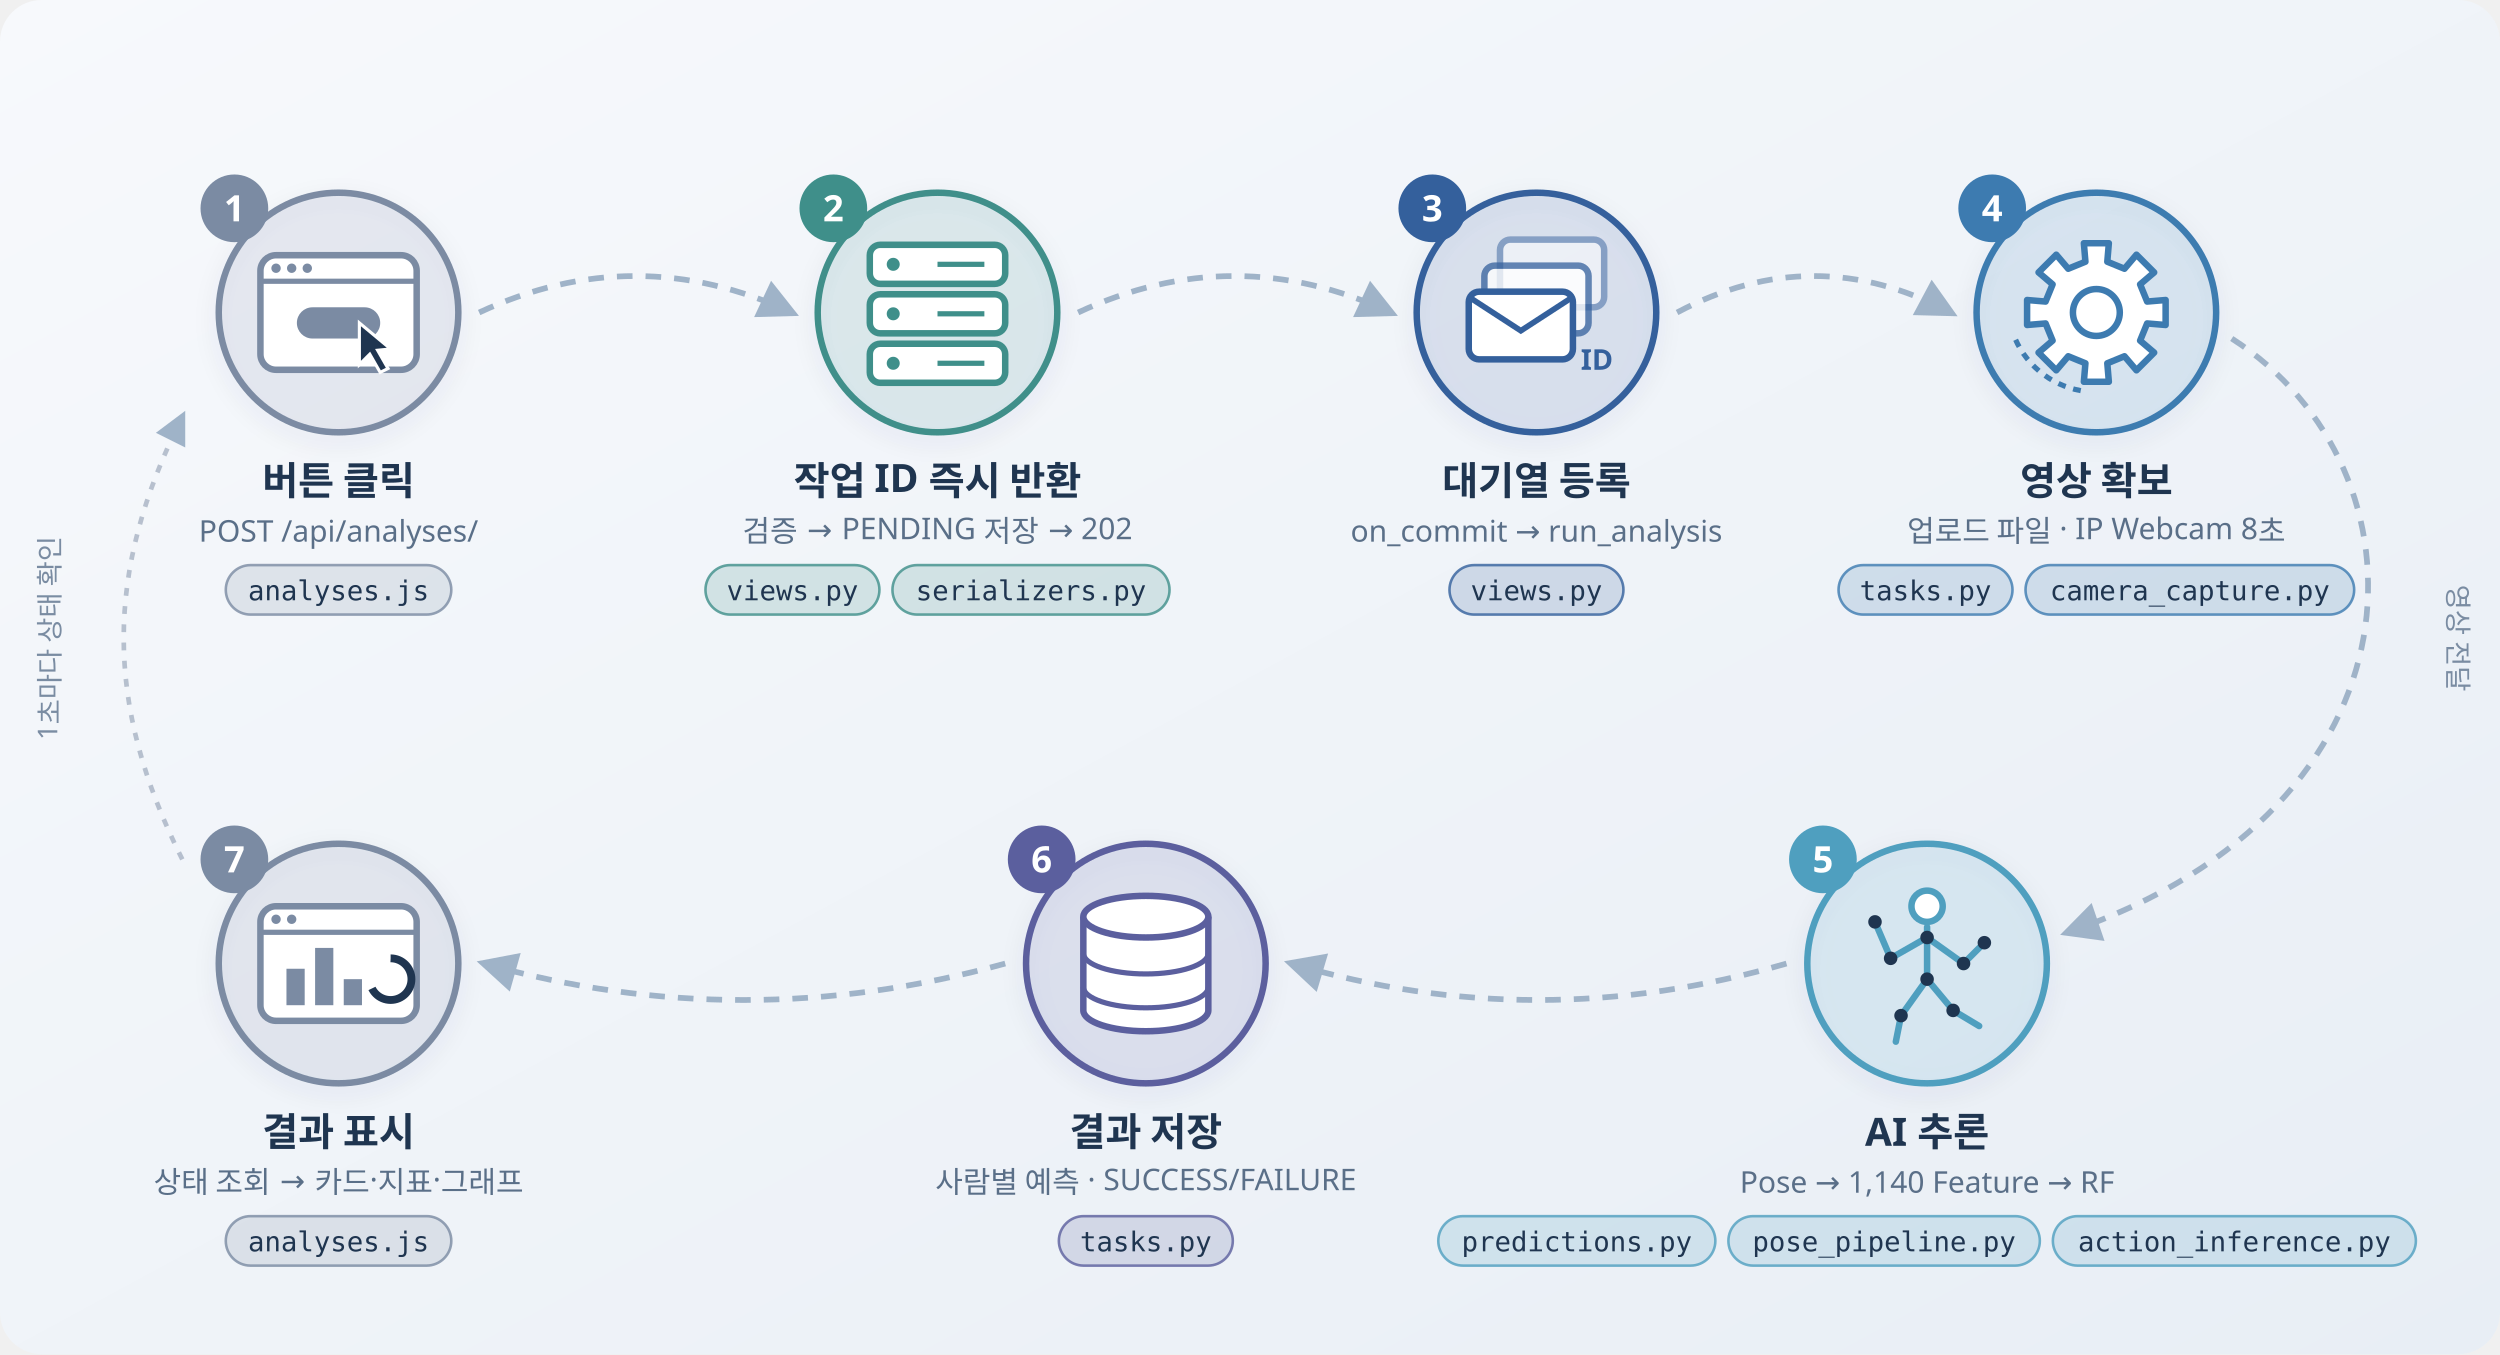
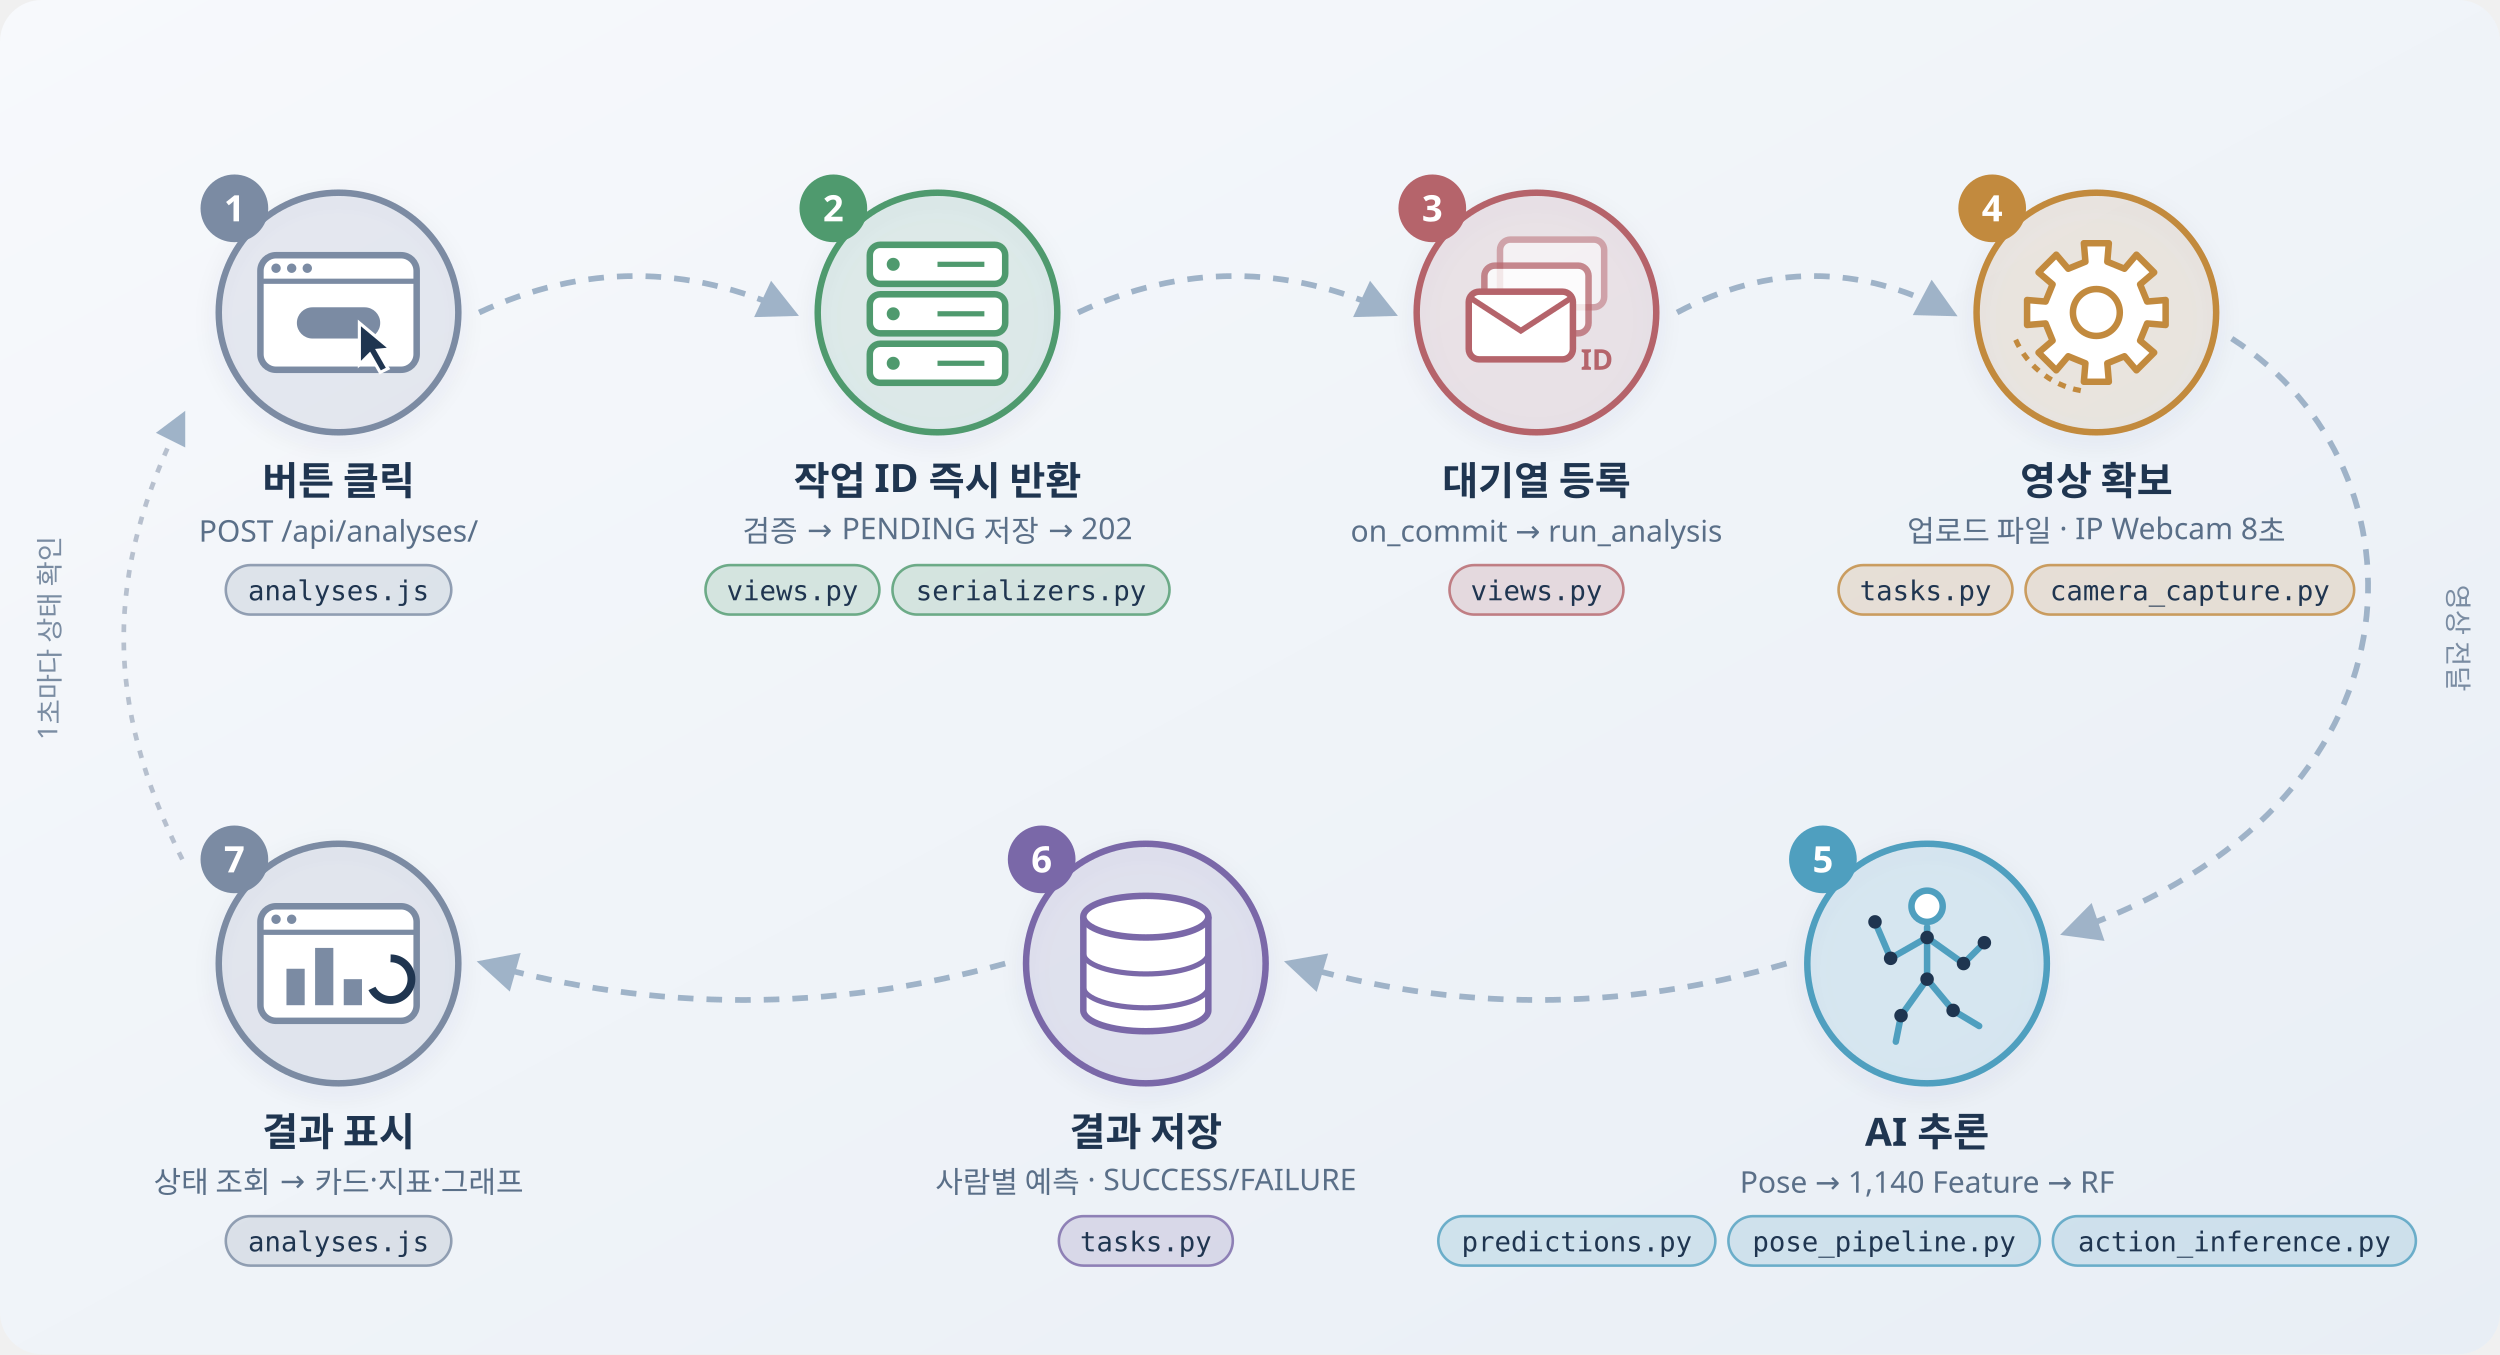
<svg xmlns="http://www.w3.org/2000/svg" width="960" height="520" viewBox="0 0 960 520" font-family="'Pretendard','Malgun Gothic','Apple SD Gothic Neo','Noto Sans KR',sans-serif">
  <defs>
    <linearGradient id="bg" x1="0" y1="0" x2="1" y2="1">
      <stop offset="0" stop-color="#f7f9fc" />
      <stop offset="1" stop-color="#e8eef5" />
    </linearGradient>
    <filter id="glow" x="-30%" y="-30%" width="160%" height="160%">
      <feDropShadow dx="0" dy="3" stdDeviation="4" flood-color="#1e3a5f" flood-opacity="0.10" />
    </filter>
    <marker id="ah" viewBox="0 0 10 10" refX="8" refY="5" markerWidth="7" markerHeight="7" orient="auto">
      <path d="M0,0 L10,5 L0,10 z" fill="#9fb3c8" />
    </marker>
  </defs>
  <rect width="960" height="520" rx="16" fill="url(#bg)" />
  <path d="M184 120 Q244.0 92 304 120" fill="none" stroke="#9fb3c8" stroke-width="2.2" stroke-dasharray="6 5" marker-end="url(#ah)" />
  <path d="M414 120 Q474.0 92 534 120" fill="none" stroke="#9fb3c8" stroke-width="2.2" stroke-dasharray="6 5" marker-end="url(#ah)" />
  <path d="M644 120 Q696.5 92 749 120" fill="none" stroke="#9fb3c8" stroke-width="2.2" stroke-dasharray="6 5" marker-end="url(#ah)" />
  <path d="M857 130 C935 180 935 310 794 358" fill="none" stroke="#9fb3c8" stroke-width="2.2" stroke-dasharray="6 5" marker-end="url(#ah)" />
  <path d="M686 370 Q590.0 398 496 370" fill="none" stroke="#9fb3c8" stroke-width="2.2" stroke-dasharray="6 5" marker-end="url(#ah)" />
  <path d="M386 370 Q285.0 398 186 370" fill="none" stroke="#9fb3c8" stroke-width="2.2" stroke-dasharray="6 5" marker-end="url(#ah)" />
  <path d="M70 330 C40 270 40 220 70 160" fill="none" stroke="#7b8ba3" stroke-opacity="0.5" stroke-width="1.8" stroke-dasharray="3 4" marker-end="url(#ah)" />
  <text x="22" y="245" font-size="10.5" fill="#7a8ca2" transform="rotate(-90 22 245)" text-anchor="middle">1초마다 상태 확인</text>
  <text x="940" y="245" font-size="10.5" fill="#7a8ca2" transform="rotate(90 940 245)" text-anchor="middle">영상 전달</text>
  <circle cx="130" cy="120" r="46" fill="#7b8ba3" fill-opacity="0.12" stroke="#7b8ba3" stroke-width="2.5" filter="url(#glow)" />
  <g transform="translate(130,120)">
    <rect x="-30" y="-22" width="60" height="44" rx="6" fill="#ffffff" stroke="#7b8ba3" stroke-width="2.5" />
    <line x1="-30" y1="-12" x2="30" y2="-12" stroke="#7b8ba3" stroke-width="2" />
    <circle cx="-24" cy="-17" r="1.8" fill="#7b8ba3" />
    <circle cx="-18" cy="-17" r="1.8" fill="#7b8ba3" />
    <circle cx="-12" cy="-17" r="1.8" fill="#7b8ba3" />
    <rect x="-16" y="-2" width="32" height="12" rx="6" fill="#7b8ba3" />
    <path d="M8 4 l0 16 l4 -4 l4 7 l3 -1.5 l-4 -7 l5 -0.5 z" fill="#1f3550" stroke="#ffffff" stroke-width="1.2" />
  </g>
  <circle cx="90" cy="80" r="13" fill="#7b8ba3" />
  <text x="90" y="85" text-anchor="middle" font-size="14" font-weight="800" fill="#ffffff">1</text>
  <text x="130" y="190" text-anchor="middle" font-size="15" font-weight="800" fill="#1f3550">버튼 클릭</text>
  <text x="130" y="208" text-anchor="middle" font-size="11.5" fill="#5a6f88">POST /api/analyses/</text>
  <rect x="86.7" y="217" width="86.6" height="19" rx="9.5" fill="#7b8ba3" fill-opacity="0.18" stroke="#7b8ba3" stroke-opacity="0.8" />
  <text x="130.0" y="230.5" text-anchor="middle" font-size="10.5" font-family="Consolas,Menlo,monospace" fill="#1f3550">analyses.js</text>
-   <circle cx="360" cy="120" r="46" fill="#3f8f8a" fill-opacity="0.12" stroke="#3f8f8a" stroke-width="2.5" filter="url(#glow)" />
+   <circle cx="360" cy="120" r="46" fill="#4f9a6e" fill-opacity="0.12" stroke="#4f9a6e" stroke-width="2.5" filter="url(#glow)" />
  <g transform="translate(360,120)">
-     <g fill="#ffffff" stroke="#3f8f8a" stroke-width="2.5">
+     <g fill="#ffffff" stroke="#4f9a6e" stroke-width="2.5">
      <rect x="-26" y="-26" width="52" height="15" rx="4" />
      <rect x="-26" y="-7" width="52" height="15" rx="4" />
      <rect x="-26" y="12" width="52" height="15" rx="4" />
    </g>
-     <g fill="#3f8f8a">
+     <g fill="#4f9a6e">
      <circle cx="-17" cy="-18.5" r="2.5" />
      <circle cx="-17" cy="0.5" r="2.5" />
      <circle cx="-17" cy="19.5" r="2.5" />
    </g>
-     <g stroke="#3f8f8a" stroke-width="2">
+     <g stroke="#4f9a6e" stroke-width="2">
      <line x1="0" y1="-18.5" x2="18" y2="-18.5" />
      <line x1="0" y1="0.5" x2="18" y2="0.5" />
      <line x1="0" y1="19.5" x2="18" y2="19.5" />
    </g>
  </g>
-   <circle cx="320" cy="80" r="13" fill="#3f8f8a" />
+   <circle cx="320" cy="80" r="13" fill="#4f9a6e" />
  <text x="320" y="85" text-anchor="middle" font-size="14" font-weight="800" fill="#ffffff">2</text>
  <text x="360" y="190" text-anchor="middle" font-size="15" font-weight="800" fill="#1f3550">작업 ID 즉시 반환</text>
  <text x="360" y="208" text-anchor="middle" font-size="11.5" fill="#5a6f88">검증 → PENDING 저장 → 202</text>
-   <rect x="270.9" y="217" width="66.8" height="19" rx="9.5" fill="#3f8f8a" fill-opacity="0.18" stroke="#3f8f8a" stroke-opacity="0.8" />
+   <rect x="270.9" y="217" width="66.8" height="19" rx="9.5" fill="#4f9a6e" fill-opacity="0.18" stroke="#4f9a6e" stroke-opacity="0.8" />
  <text x="304.3" y="230.5" text-anchor="middle" font-size="10.5" font-family="Consolas,Menlo,monospace" fill="#1f3550">views.py</text>
-   <rect x="342.7" y="217" width="106.4" height="19" rx="9.5" fill="#3f8f8a" fill-opacity="0.18" stroke="#3f8f8a" stroke-opacity="0.8" />
+   <rect x="342.7" y="217" width="106.4" height="19" rx="9.5" fill="#4f9a6e" fill-opacity="0.18" stroke="#4f9a6e" stroke-opacity="0.8" />
  <text x="395.9" y="230.5" text-anchor="middle" font-size="10.5" font-family="Consolas,Menlo,monospace" fill="#1f3550">serializers.py</text>
-   <circle cx="590" cy="120" r="46" fill="#34609c" fill-opacity="0.12" stroke="#34609c" stroke-width="2.5" filter="url(#glow)" />
+   <circle cx="590" cy="120" r="46" fill="#b5646b" fill-opacity="0.12" stroke="#b5646b" stroke-width="2.5" filter="url(#glow)" />
  <g transform="translate(590,120)">
-     <g stroke="#34609c" stroke-width="2.5" fill="#ffffff">
+     <g stroke="#b5646b" stroke-width="2.5" fill="#ffffff">
      <rect x="-14" y="-28" width="40" height="26" rx="4" opacity="0.5" />
      <rect x="-20" y="-18" width="40" height="26" rx="4" opacity="0.75" />
      <rect x="-26" y="-8" width="40" height="26" rx="4" />
    </g>
-     <path d="M-26 -6 l20 13 l20 -13" fill="none" stroke="#34609c" stroke-width="2.2" />
-     <text x="17" y="22" font-size="11" font-weight="800" fill="#34609c">ID</text>
+     <path d="M-26 -6 l20 13 l20 -13" fill="none" stroke="#b5646b" stroke-width="2.2" />
+     <text x="17" y="22" font-size="11" font-weight="800" fill="#b5646b">ID</text>
  </g>
-   <circle cx="550" cy="80" r="13" fill="#34609c" />
+   <circle cx="550" cy="80" r="13" fill="#b5646b" />
  <text x="550" y="85" text-anchor="middle" font-size="14" font-weight="800" fill="#ffffff">3</text>
  <text x="590" y="190" text-anchor="middle" font-size="15" font-weight="800" fill="#1f3550">대기열 등록</text>
  <text x="590" y="208" text-anchor="middle" font-size="11.5" fill="#5a6f88">on_commit → run_analysis</text>
-   <rect x="556.6" y="217" width="66.8" height="19" rx="9.5" fill="#34609c" fill-opacity="0.18" stroke="#34609c" stroke-opacity="0.8" />
+   <rect x="556.6" y="217" width="66.8" height="19" rx="9.5" fill="#b5646b" fill-opacity="0.18" stroke="#b5646b" stroke-opacity="0.8" />
  <text x="590.0" y="230.5" text-anchor="middle" font-size="10.5" font-family="Consolas,Menlo,monospace" fill="#1f3550">views.py</text>
-   <circle cx="805" cy="120" r="46" fill="#3d7bb0" fill-opacity="0.12" stroke="#3d7bb0" stroke-width="2.5" filter="url(#glow)" />
+   <circle cx="805" cy="120" r="46" fill="#c28a3e" fill-opacity="0.12" stroke="#c28a3e" stroke-width="2.5" filter="url(#glow)" />
  <g transform="translate(805,120)">
-     <path d="M26.6,-4.8 L26.6,4.8 L19.5,4.2 L16.8,10.8 L22.2,15.4 L15.4,22.2 L10.8,16.8 L4.2,19.5 L4.8,26.6 L-4.8,26.6 L-4.2,19.5 L-10.8,16.8 L-15.4,22.2 L-22.2,15.4 L-16.8,10.8 L-19.5,4.2 L-26.6,4.8 L-26.6,-4.8 L-19.5,-4.2 L-16.8,-10.8 L-22.2,-15.4 L-15.4,-22.2 L-10.8,-16.8 L-4.2,-19.5 L-4.8,-26.6 L4.8,-26.6 L4.2,-19.5 L10.8,-16.8 L15.4,-22.2 L22.2,-15.4 L16.8,-10.8 L19.5,-4.2 Z" fill="#ffffff" stroke="#3d7bb0" stroke-width="2.5" stroke-linejoin="round" />
-     <circle r="9" fill="none" stroke="#3d7bb0" stroke-width="2.5" />
-     <path d="M-6 30 a34 34 0 0 1 -26 -22" fill="none" stroke="#3d7bb0" stroke-width="2" stroke-dasharray="3 3" />
+     <path d="M26.6,-4.8 L26.6,4.8 L19.5,4.2 L16.8,10.8 L22.2,15.4 L15.4,22.2 L10.8,16.8 L4.2,19.5 L4.8,26.6 L-4.8,26.6 L-4.2,19.5 L-10.8,16.8 L-15.4,22.2 L-22.2,15.4 L-16.8,10.8 L-19.5,4.2 L-26.6,4.8 L-26.6,-4.8 L-19.5,-4.2 L-16.8,-10.8 L-22.2,-15.4 L-15.4,-22.2 L-10.8,-16.8 L-4.2,-19.5 L-4.8,-26.6 L4.8,-26.6 L4.2,-19.5 L10.8,-16.8 L15.4,-22.2 L22.2,-15.4 L16.8,-10.8 L19.5,-4.2 Z" fill="#ffffff" stroke="#c28a3e" stroke-width="2.5" stroke-linejoin="round" />
+     <circle r="9" fill="none" stroke="#c28a3e" stroke-width="2.5" />
+     <path d="M-6 30 a34 34 0 0 1 -26 -22" fill="none" stroke="#c28a3e" stroke-width="2" stroke-dasharray="3 3" />
  </g>
-   <circle cx="765" cy="80" r="13" fill="#3d7bb0" />
+   <circle cx="765" cy="80" r="13" fill="#c28a3e" />
  <text x="765" y="85" text-anchor="middle" font-size="14" font-weight="800" fill="#ffffff">4</text>
  <text x="805" y="190" text-anchor="middle" font-size="15" font-weight="800" fill="#1f3550">영상 확보</text>
  <text x="805" y="208" text-anchor="middle" font-size="11.5" fill="#5a6f88">업로드 파일 · IP Webcam 8초</text>
-   <rect x="706.0" y="217" width="66.8" height="19" rx="9.5" fill="#3d7bb0" fill-opacity="0.18" stroke="#3d7bb0" stroke-opacity="0.8" />
+   <rect x="706.0" y="217" width="66.8" height="19" rx="9.5" fill="#c28a3e" fill-opacity="0.18" stroke="#c28a3e" stroke-opacity="0.8" />
  <text x="739.4" y="230.5" text-anchor="middle" font-size="10.5" font-family="Consolas,Menlo,monospace" fill="#1f3550">tasks.py</text>
-   <rect x="777.8" y="217" width="126.2" height="19" rx="9.5" fill="#3d7bb0" fill-opacity="0.18" stroke="#3d7bb0" stroke-opacity="0.8" />
+   <rect x="777.8" y="217" width="126.2" height="19" rx="9.5" fill="#c28a3e" fill-opacity="0.18" stroke="#c28a3e" stroke-opacity="0.8" />
  <text x="840.9" y="230.5" text-anchor="middle" font-size="10.5" font-family="Consolas,Menlo,monospace" fill="#1f3550">camera_capture.py</text>
  <circle cx="740" cy="370" r="46" fill="#4f9fbf" fill-opacity="0.12" stroke="#4f9fbf" stroke-width="2.5" filter="url(#glow)" />
  <g transform="translate(740,370)">
    <g stroke="#4f9fbf" stroke-width="2.5" stroke-linecap="round" fill="none">
      <line x1="0" y1="-14" x2="0" y2="6" />
      <line x1="0" y1="-10" x2="-14" y2="-2" />
      <line x1="-14" y1="-2" x2="-20" y2="-16" />
      <line x1="0" y1="-10" x2="14" y2="0" />
      <line x1="14" y1="0" x2="22" y2="-8" />
      <line x1="0" y1="6" x2="-10" y2="20" />
      <line x1="-10" y1="20" x2="-12" y2="30" />
      <line x1="0" y1="6" x2="10" y2="18" />
      <line x1="10" y1="18" x2="20" y2="24" />
    </g>
    <circle cx="0" cy="-22" r="6" fill="#ffffff" stroke="#4f9fbf" stroke-width="2.5" />
    <g fill="#1f3550">
      <circle cx="0" cy="-10" r="2.6" />
      <circle cx="-14" cy="-2" r="2.6" />
      <circle cx="14" cy="0" r="2.6" />
      <circle cx="0" cy="6" r="2.6" />
      <circle cx="-10" cy="20" r="2.6" />
      <circle cx="10" cy="18" r="2.6" />
      <circle cx="-20" cy="-16" r="2.6" />
      <circle cx="22" cy="-8" r="2.6" />
    </g>
  </g>
  <circle cx="700" cy="330" r="13" fill="#4f9fbf" />
  <text x="700" y="335" text-anchor="middle" font-size="14" font-weight="800" fill="#ffffff">5</text>
  <text x="740" y="440" text-anchor="middle" font-size="15" font-weight="800" fill="#1f3550">AI 추론</text>
  <text x="740" y="458" text-anchor="middle" font-size="11.5" fill="#5a6f88">Pose → 1,140 Feature → RF</text>
  <rect x="552.3" y="467" width="106.4" height="19" rx="9.5" fill="#4f9fbf" fill-opacity="0.18" stroke="#4f9fbf" stroke-opacity="0.8" />
  <text x="605.5" y="480.5" text-anchor="middle" font-size="10.5" font-family="Consolas,Menlo,monospace" fill="#1f3550">predictions.py</text>
  <rect x="663.7" y="467" width="119.6" height="19" rx="9.5" fill="#4f9fbf" fill-opacity="0.18" stroke="#4f9fbf" stroke-opacity="0.8" />
  <text x="723.5" y="480.5" text-anchor="middle" font-size="10.5" font-family="Consolas,Menlo,monospace" fill="#1f3550">pose_pipeline.py</text>
  <rect x="788.3" y="467" width="139.4" height="19" rx="9.5" fill="#4f9fbf" fill-opacity="0.18" stroke="#4f9fbf" stroke-opacity="0.8" />
  <text x="858.0" y="480.5" text-anchor="middle" font-size="10.5" font-family="Consolas,Menlo,monospace" fill="#1f3550">action_inference.py</text>
-   <circle cx="440" cy="370" r="46" fill="#5b5f9e" fill-opacity="0.12" stroke="#5b5f9e" stroke-width="2.5" filter="url(#glow)" />
+   <circle cx="440" cy="370" r="46" fill="#7a68a8" fill-opacity="0.12" stroke="#7a68a8" stroke-width="2.5" filter="url(#glow)" />
  <g transform="translate(440,370)">
-     <g fill="#ffffff" stroke="#5b5f9e" stroke-width="2.5">
+     <g fill="#ffffff" stroke="#7a68a8" stroke-width="2.5">
      <path d="M-24 -18 v36 a24 8 0 0 0 48 0 v-36" />
      <ellipse cx="0" cy="-18" rx="24" ry="8" />
    </g>
-     <path d="M-24 -4 a24 8 0 0 0 48 0 M-24 9 a24 8 0 0 0 48 0" fill="none" stroke="#5b5f9e" stroke-width="2" />
+     <path d="M-24 -4 a24 8 0 0 0 48 0 M-24 9 a24 8 0 0 0 48 0" fill="none" stroke="#7a68a8" stroke-width="2" />
  </g>
-   <circle cx="400" cy="330" r="13" fill="#5b5f9e" />
+   <circle cx="400" cy="330" r="13" fill="#7a68a8" />
  <text x="400" y="335" text-anchor="middle" font-size="14" font-weight="800" fill="#ffffff">6</text>
  <text x="440" y="440" text-anchor="middle" font-size="15" font-weight="800" fill="#1f3550">결과 저장</text>
  <text x="440" y="458" text-anchor="middle" font-size="11.5" fill="#5a6f88">사람별 예측 · SUCCESS/FAILURE</text>
-   <rect x="406.6" y="467" width="66.8" height="19" rx="9.5" fill="#5b5f9e" fill-opacity="0.18" stroke="#5b5f9e" stroke-opacity="0.8" />
+   <rect x="406.6" y="467" width="66.8" height="19" rx="9.5" fill="#7a68a8" fill-opacity="0.18" stroke="#7a68a8" stroke-opacity="0.8" />
  <text x="440.0" y="480.5" text-anchor="middle" font-size="10.5" font-family="Consolas,Menlo,monospace" fill="#1f3550">tasks.py</text>
  <circle cx="130" cy="370" r="46" fill="#7b8ba3" fill-opacity="0.12" stroke="#7b8ba3" stroke-width="2.5" filter="url(#glow)" />
  <g transform="translate(130,370)">
    <rect x="-30" y="-22" width="60" height="44" rx="6" fill="#ffffff" stroke="#7b8ba3" stroke-width="2.5" />
    <line x1="-30" y1="-12" x2="30" y2="-12" stroke="#7b8ba3" stroke-width="2" />
    <circle cx="-24" cy="-17" r="1.8" fill="#7b8ba3" />
    <circle cx="-18" cy="-17" r="1.8" fill="#7b8ba3" />
    <g fill="#7b8ba3">
      <rect x="-20" y="2" width="7" height="14" />
      <rect x="-9" y="-6" width="7" height="22" />
      <rect x="2" y="6" width="7" height="10" />
    </g>
    <circle cx="20" cy="6" r="8" fill="none" stroke="#1f3550" stroke-width="3" stroke-dasharray="34 50" transform="rotate(-90 20 6)" />
  </g>
  <circle cx="90" cy="330" r="13" fill="#7b8ba3" />
  <text x="90" y="335" text-anchor="middle" font-size="14" font-weight="800" fill="#ffffff">7</text>
  <text x="130" y="440" text-anchor="middle" font-size="15" font-weight="800" fill="#1f3550">결과 표시</text>
  <text x="130" y="458" text-anchor="middle" font-size="11.5" fill="#5a6f88">상태 조회 → 카드·지표·그래프</text>
  <rect x="86.7" y="467" width="86.6" height="19" rx="9.5" fill="#7b8ba3" fill-opacity="0.18" stroke="#7b8ba3" stroke-opacity="0.8" />
  <text x="130.0" y="480.5" text-anchor="middle" font-size="10.5" font-family="Consolas,Menlo,monospace" fill="#1f3550">analyses.js</text>
</svg>
